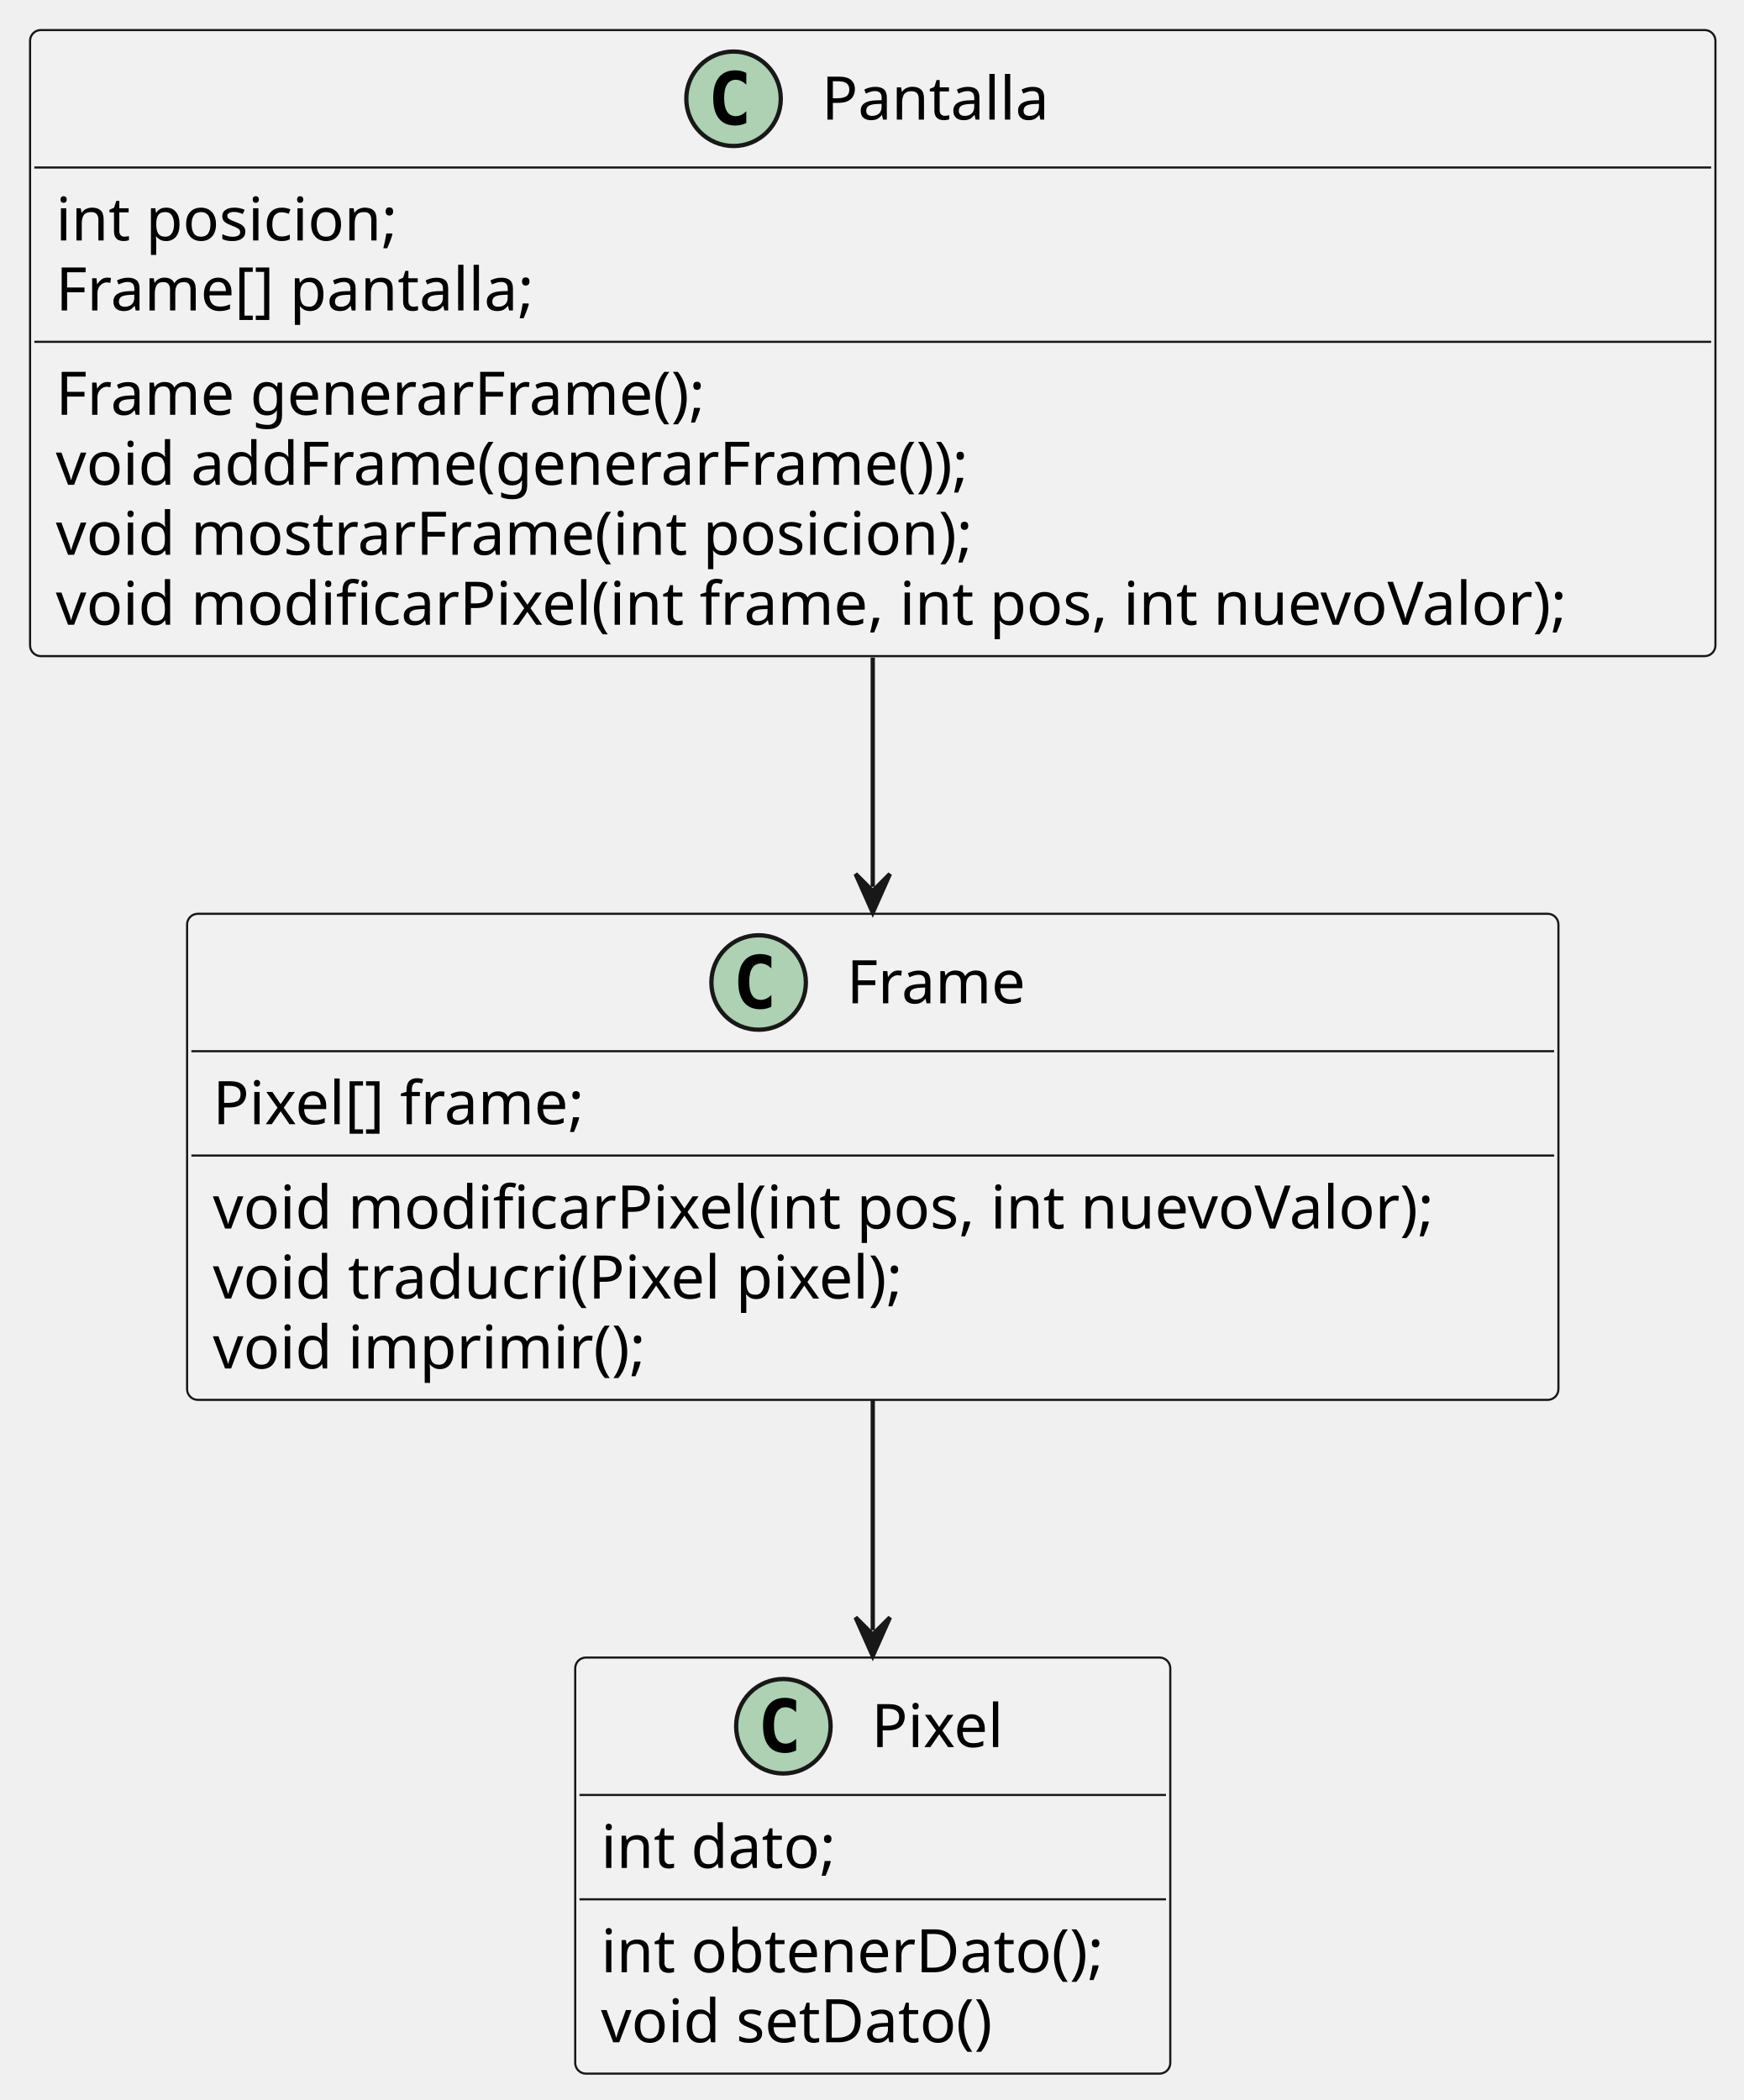
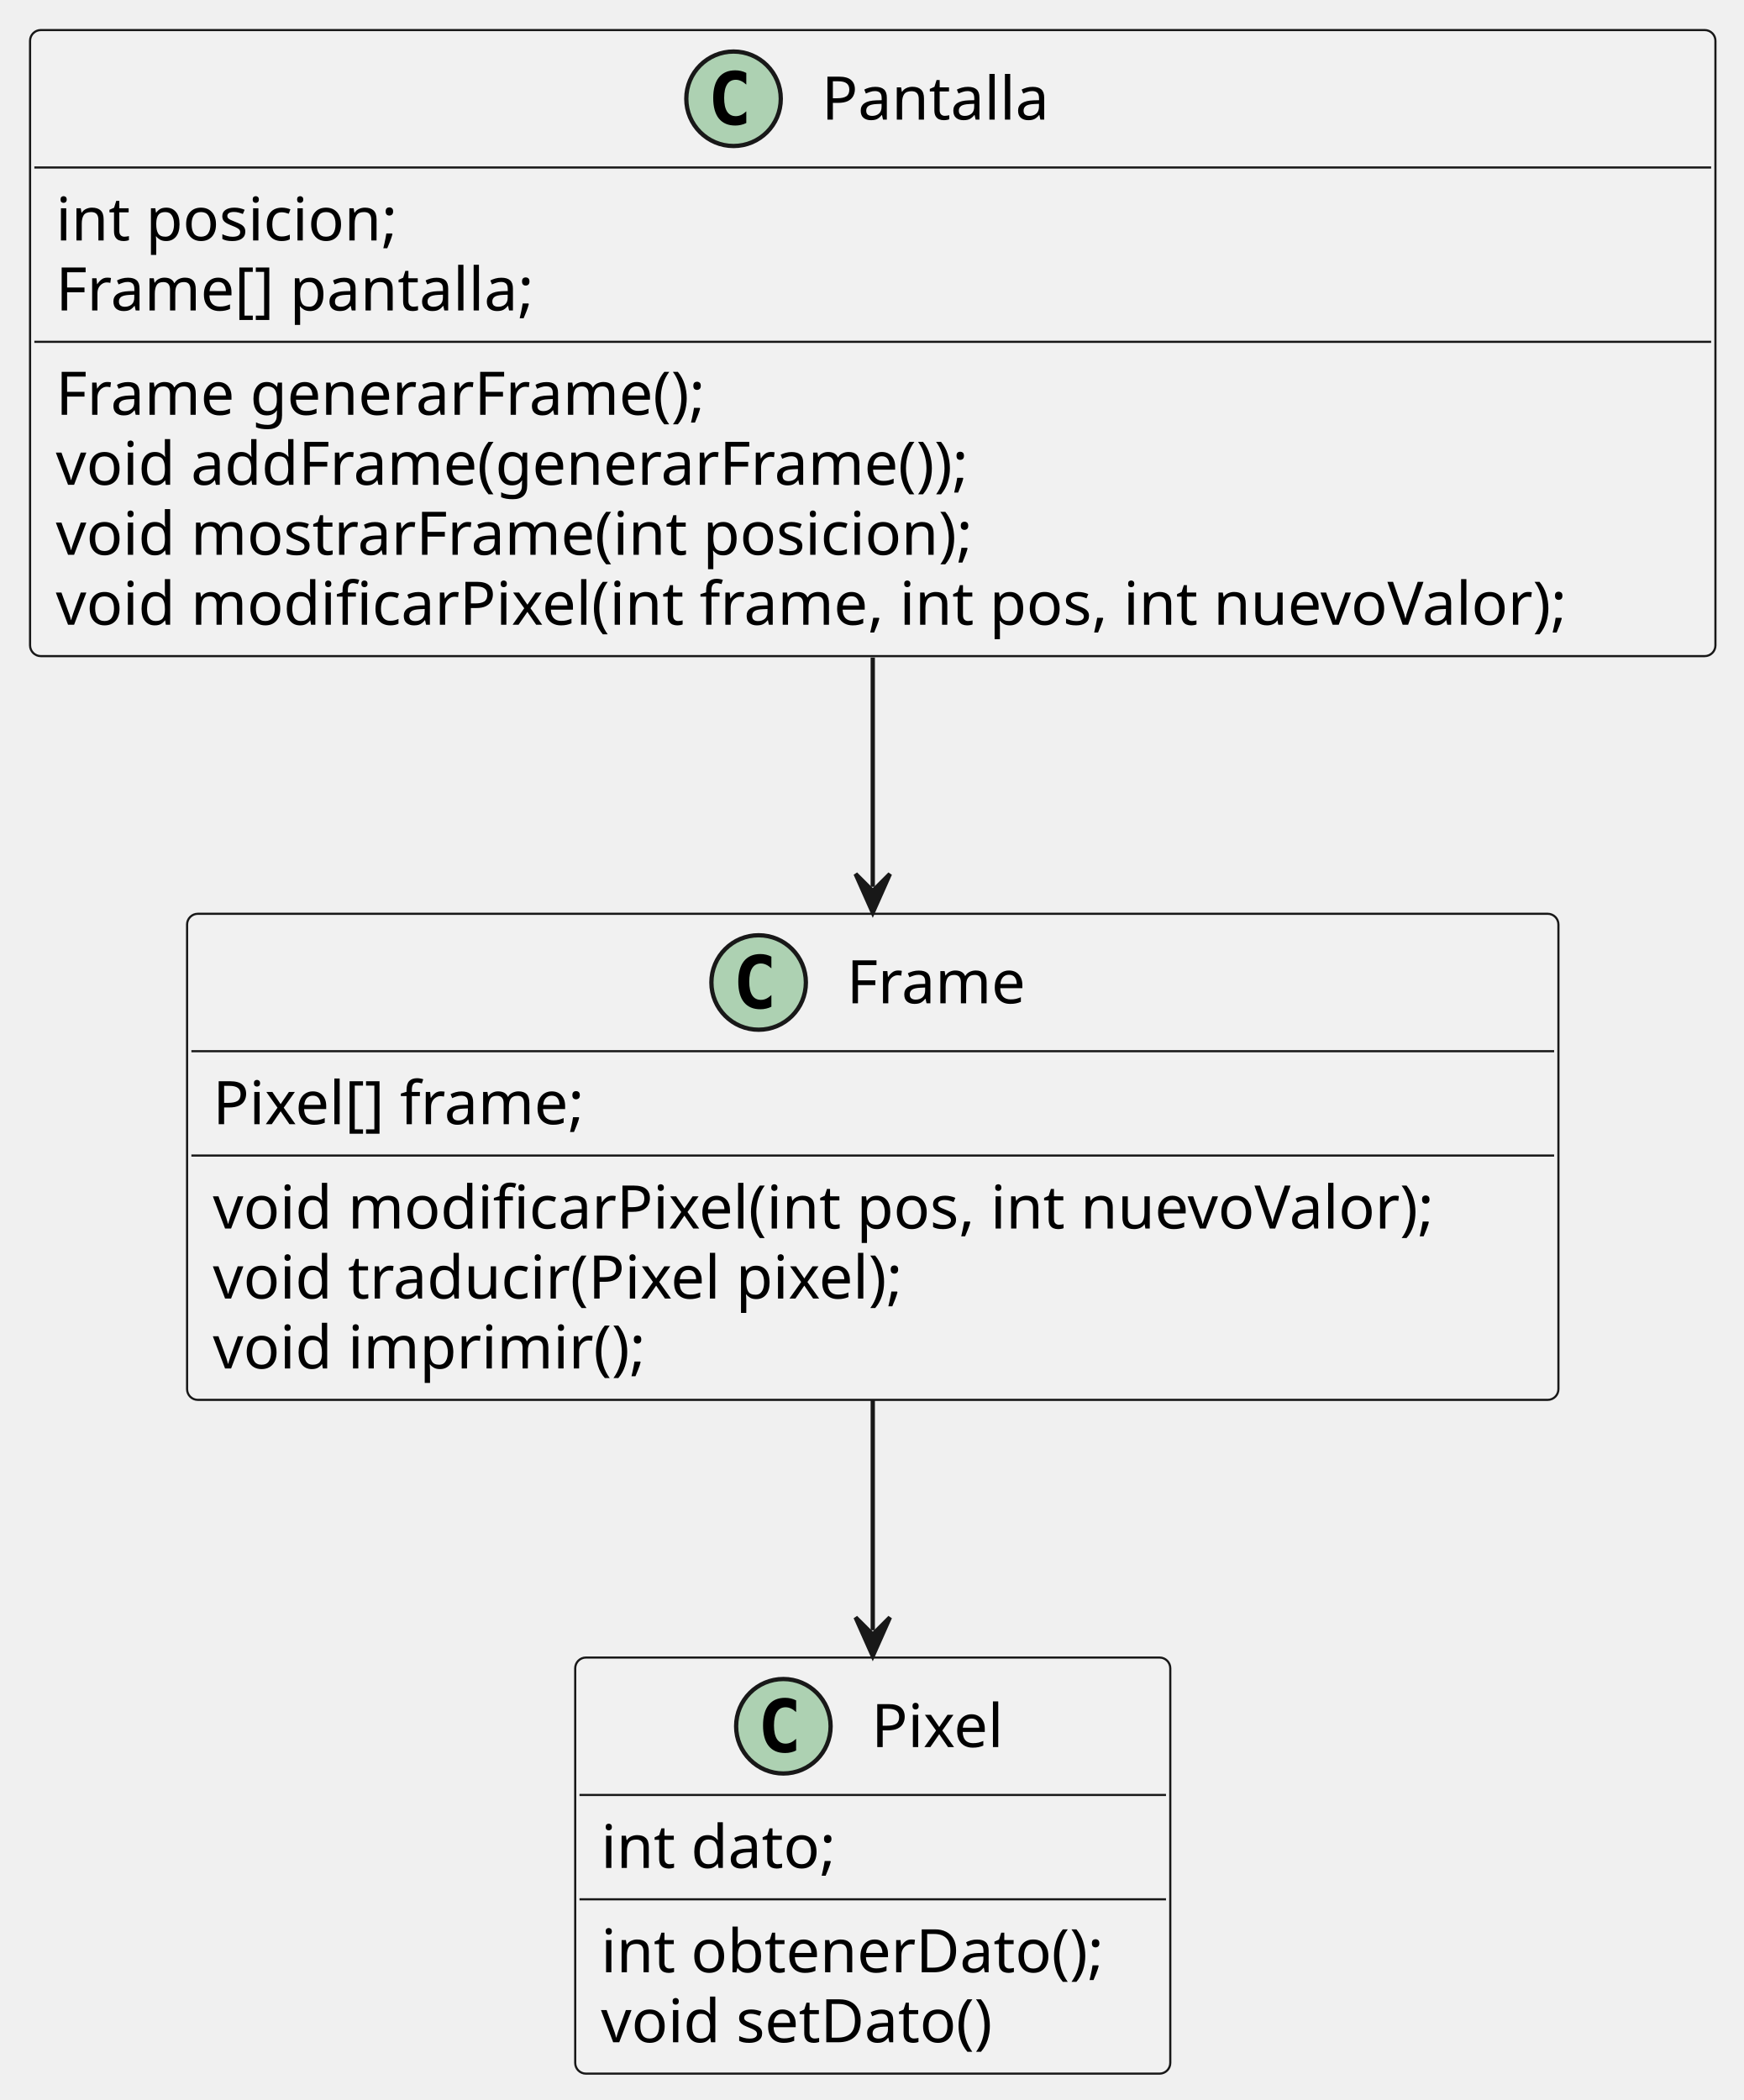
<svg xmlns="http://www.w3.org/2000/svg" contentStyleType="text/css" data-diagram-type="CLASS" height="489px" preserveAspectRatio="none" style="width:406px;height:489px;background:#FFFFFF;" version="1.1" viewBox="0 0 406 489" width="406px" zoomAndPan="magnify">
  <defs />
  <g>
    <g id="elem_Pixel">
      <rect codeLine="1" fill="#F1F1F1" height="96.891" id="Pixel" rx="2.5" ry="2.5" style="stroke:#181818;stroke-width:0.5;" width="138.554" x="133.93" y="385.97" />
      <ellipse cx="182.397" cy="401.97" fill="#ADD1B2" rx="11" ry="11" style="stroke:#181818;stroke-width:1;" />
      <path d="M185.365,407.611 Q184.787,407.908 184.147,408.048 Q183.506,408.204 182.803,408.204 Q180.303,408.204 178.975,406.564 Q177.662,404.908 177.662,401.783 Q177.662,398.658 178.975,397.001 Q180.303,395.345 182.803,395.345 Q183.506,395.345 184.147,395.501 Q184.803,395.658 185.365,395.954 L185.365,398.673 Q184.74,398.095 184.147,397.829 Q183.553,397.548 182.928,397.548 Q181.584,397.548 180.897,398.626 Q180.209,399.689 180.209,401.783 Q180.209,403.876 180.897,404.954 Q181.584,406.017 182.928,406.017 Q183.553,406.017 184.147,405.751 Q184.74,405.47 185.365,404.892 L185.365,407.611 Z " fill="#000000" />
      <text fill="#000000" font-family="sans-serif" font-size="14" lengthAdjust="spacing" textLength="33.12" x="202.897" y="406.817">Pixel</text>
      <line style="stroke:#181818;stroke-width:0.5;" x1="134.93" x2="271.484" y1="417.97" y2="417.97" />
      <text fill="#000000" font-family="sans-serif" font-size="14" lengthAdjust="spacing" textLength="58.94" x="139.93" y="434.965">int dato;</text>
      <line style="stroke:#181818;stroke-width:0.5;" x1="134.93" x2="271.484" y1="442.267" y2="442.267" />
      <text fill="#000000" font-family="sans-serif" font-size="14" lengthAdjust="spacing" textLength="126.554" x="139.93" y="459.262">int obtenerDato();</text>
      <text fill="#000000" font-family="sans-serif" font-size="14" lengthAdjust="spacing" textLength="99.811" x="139.93" y="475.559">void setDato()</text>
    </g>
    <g id="elem_Frame">
      <rect codeLine="7" fill="#F1F1F1" height="113.188" id="Frame" rx="2.5" ry="2.5" style="stroke:#181818;stroke-width:0.5;" width="319.296" x="43.56" y="212.78" />
      <ellipse cx="176.639" cy="228.78" fill="#ADD1B2" rx="11" ry="11" style="stroke:#181818;stroke-width:1;" />
      <path d="M179.607,234.421 Q179.029,234.718 178.389,234.858 Q177.748,235.014 177.045,235.014 Q174.545,235.014 173.217,233.374 Q171.904,231.718 171.904,228.593 Q171.904,225.468 173.217,223.811 Q174.545,222.155 177.045,222.155 Q177.748,222.155 178.389,222.311 Q179.045,222.468 179.607,222.764 L179.607,225.483 Q178.982,224.905 178.389,224.639 Q177.795,224.358 177.17,224.358 Q175.826,224.358 175.139,225.436 Q174.451,226.499 174.451,228.593 Q174.451,230.686 175.139,231.764 Q175.826,232.827 177.17,232.827 Q177.795,232.827 178.389,232.561 Q178.982,232.28 179.607,231.702 L179.607,234.421 Z " fill="#000000" />
      <text fill="#000000" font-family="sans-serif" font-size="14" lengthAdjust="spacing" textLength="44.639" x="197.139" y="233.627">Frame</text>
      <line style="stroke:#181818;stroke-width:0.5;" x1="44.56" x2="361.856" y1="244.78" y2="244.78" />
      <text fill="#000000" font-family="sans-serif" font-size="14" lengthAdjust="spacing" textLength="94.726" x="49.56" y="261.775">Pixel[] frame;</text>
      <line style="stroke:#181818;stroke-width:0.5;" x1="44.56" x2="361.856" y1="269.077" y2="269.077" />
      <text fill="#000000" font-family="sans-serif" font-size="14" lengthAdjust="spacing" textLength="307.296" x="49.56" y="286.072">void modificarPixel(int pos, int nuevoValor);</text>
-       <text fill="#000000" font-family="sans-serif" font-size="14" lengthAdjust="spacing" textLength="175.779" x="49.56" y="302.369">void traducri(Pixel pixel);</text>
+       <text fill="#000000" font-family="sans-serif" font-size="14" lengthAdjust="spacing" textLength="175.779" x="49.56" y="302.369">void traducir(Pixel pixel);</text>
      <text fill="#000000" font-family="sans-serif" font-size="14" lengthAdjust="spacing" textLength="109.061" x="49.56" y="318.666">void imprimir();</text>
    </g>
    <g id="elem_Pantalla">
      <rect codeLine="14" fill="#F1F1F1" height="145.781" id="Pantalla" rx="2.5" ry="2.5" style="stroke:#181818;stroke-width:0.5;" width="392.413" x="7" y="7" />
      <ellipse cx="170.796" cy="23" fill="#ADD1B2" rx="11" ry="11" style="stroke:#181818;stroke-width:1;" />
      <path d="M173.765,28.641 Q173.186,28.938 172.546,29.078 Q171.905,29.234 171.202,29.234 Q168.702,29.234 167.374,27.594 Q166.061,25.938 166.061,22.812 Q166.061,19.688 167.374,18.031 Q168.702,16.375 171.202,16.375 Q171.905,16.375 172.546,16.531 Q173.202,16.688 173.765,16.984 L173.765,19.703 Q173.14,19.125 172.546,18.859 Q171.952,18.578 171.327,18.578 Q169.983,18.578 169.296,19.656 Q168.608,20.719 168.608,22.812 Q168.608,24.906 169.296,25.984 Q169.983,27.047 171.327,27.047 Q171.952,27.047 172.546,26.781 Q173.14,26.5 173.765,25.922 L173.765,28.641 Z " fill="#000000" />
      <text fill="#000000" font-family="sans-serif" font-size="14" lengthAdjust="spacing" textLength="56.321" x="191.296" y="27.847">Pantalla</text>
      <line style="stroke:#181818;stroke-width:0.5;" x1="8" x2="398.413" y1="39" y2="39" />
      <text fill="#000000" font-family="sans-serif" font-size="14" lengthAdjust="spacing" textLength="85.08" x="13" y="55.995">int posicion;</text>
      <text fill="#000000" font-family="sans-serif" font-size="14" lengthAdjust="spacing" textLength="121.495" x="13" y="72.292">Frame[] pantalla;</text>
      <line style="stroke:#181818;stroke-width:0.5;" x1="8" x2="398.413" y1="79.594" y2="79.594" />
      <text fill="#000000" font-family="sans-serif" font-size="14" lengthAdjust="spacing" textLength="164.445" x="13" y="96.589">Frame generarFrame();</text>
      <text fill="#000000" font-family="sans-serif" font-size="14" lengthAdjust="spacing" textLength="231.349" x="13" y="112.886">void addFrame(generarFrame());</text>
      <text fill="#000000" font-family="sans-serif" font-size="14" lengthAdjust="spacing" textLength="229.797" x="13" y="129.183">void mostrarFrame(int posicion);</text>
      <text fill="#000000" font-family="sans-serif" font-size="14" lengthAdjust="spacing" textLength="380.413" x="13" y="145.48">void modificarPixel(int frame, int pos, int nuevoValor);</text>
    </g>
    <g id="link_Frame_Pixel">
      <path codeLine="23" d="M203.21,326.03 C203.21,345.4 203.21,360.95 203.21,379.62 " fill="#FFFFFF" fill-opacity="0" id="Frame-to-Pixel" style="stroke:#181818;stroke-width:1;" />
      <polygon fill="#181818" points="203.21,385.62,207.21,376.62,203.21,380.62,199.21,376.62,203.21,385.62" style="stroke:#181818;stroke-width:1;" />
    </g>
    <g id="link_Pantalla_Frame">
      <path codeLine="24" d="M203.21,153.11 C203.21,172.81 203.21,187.86 203.21,206.5 " fill="#FFFFFF" fill-opacity="0" id="Pantalla-to-Frame" style="stroke:#181818;stroke-width:1;" />
      <polygon fill="#181818" points="203.21,212.5,207.21,203.5,203.21,207.5,199.21,203.5,203.21,212.5" style="stroke:#181818;stroke-width:1;" />
    </g>
  </g>
</svg>
